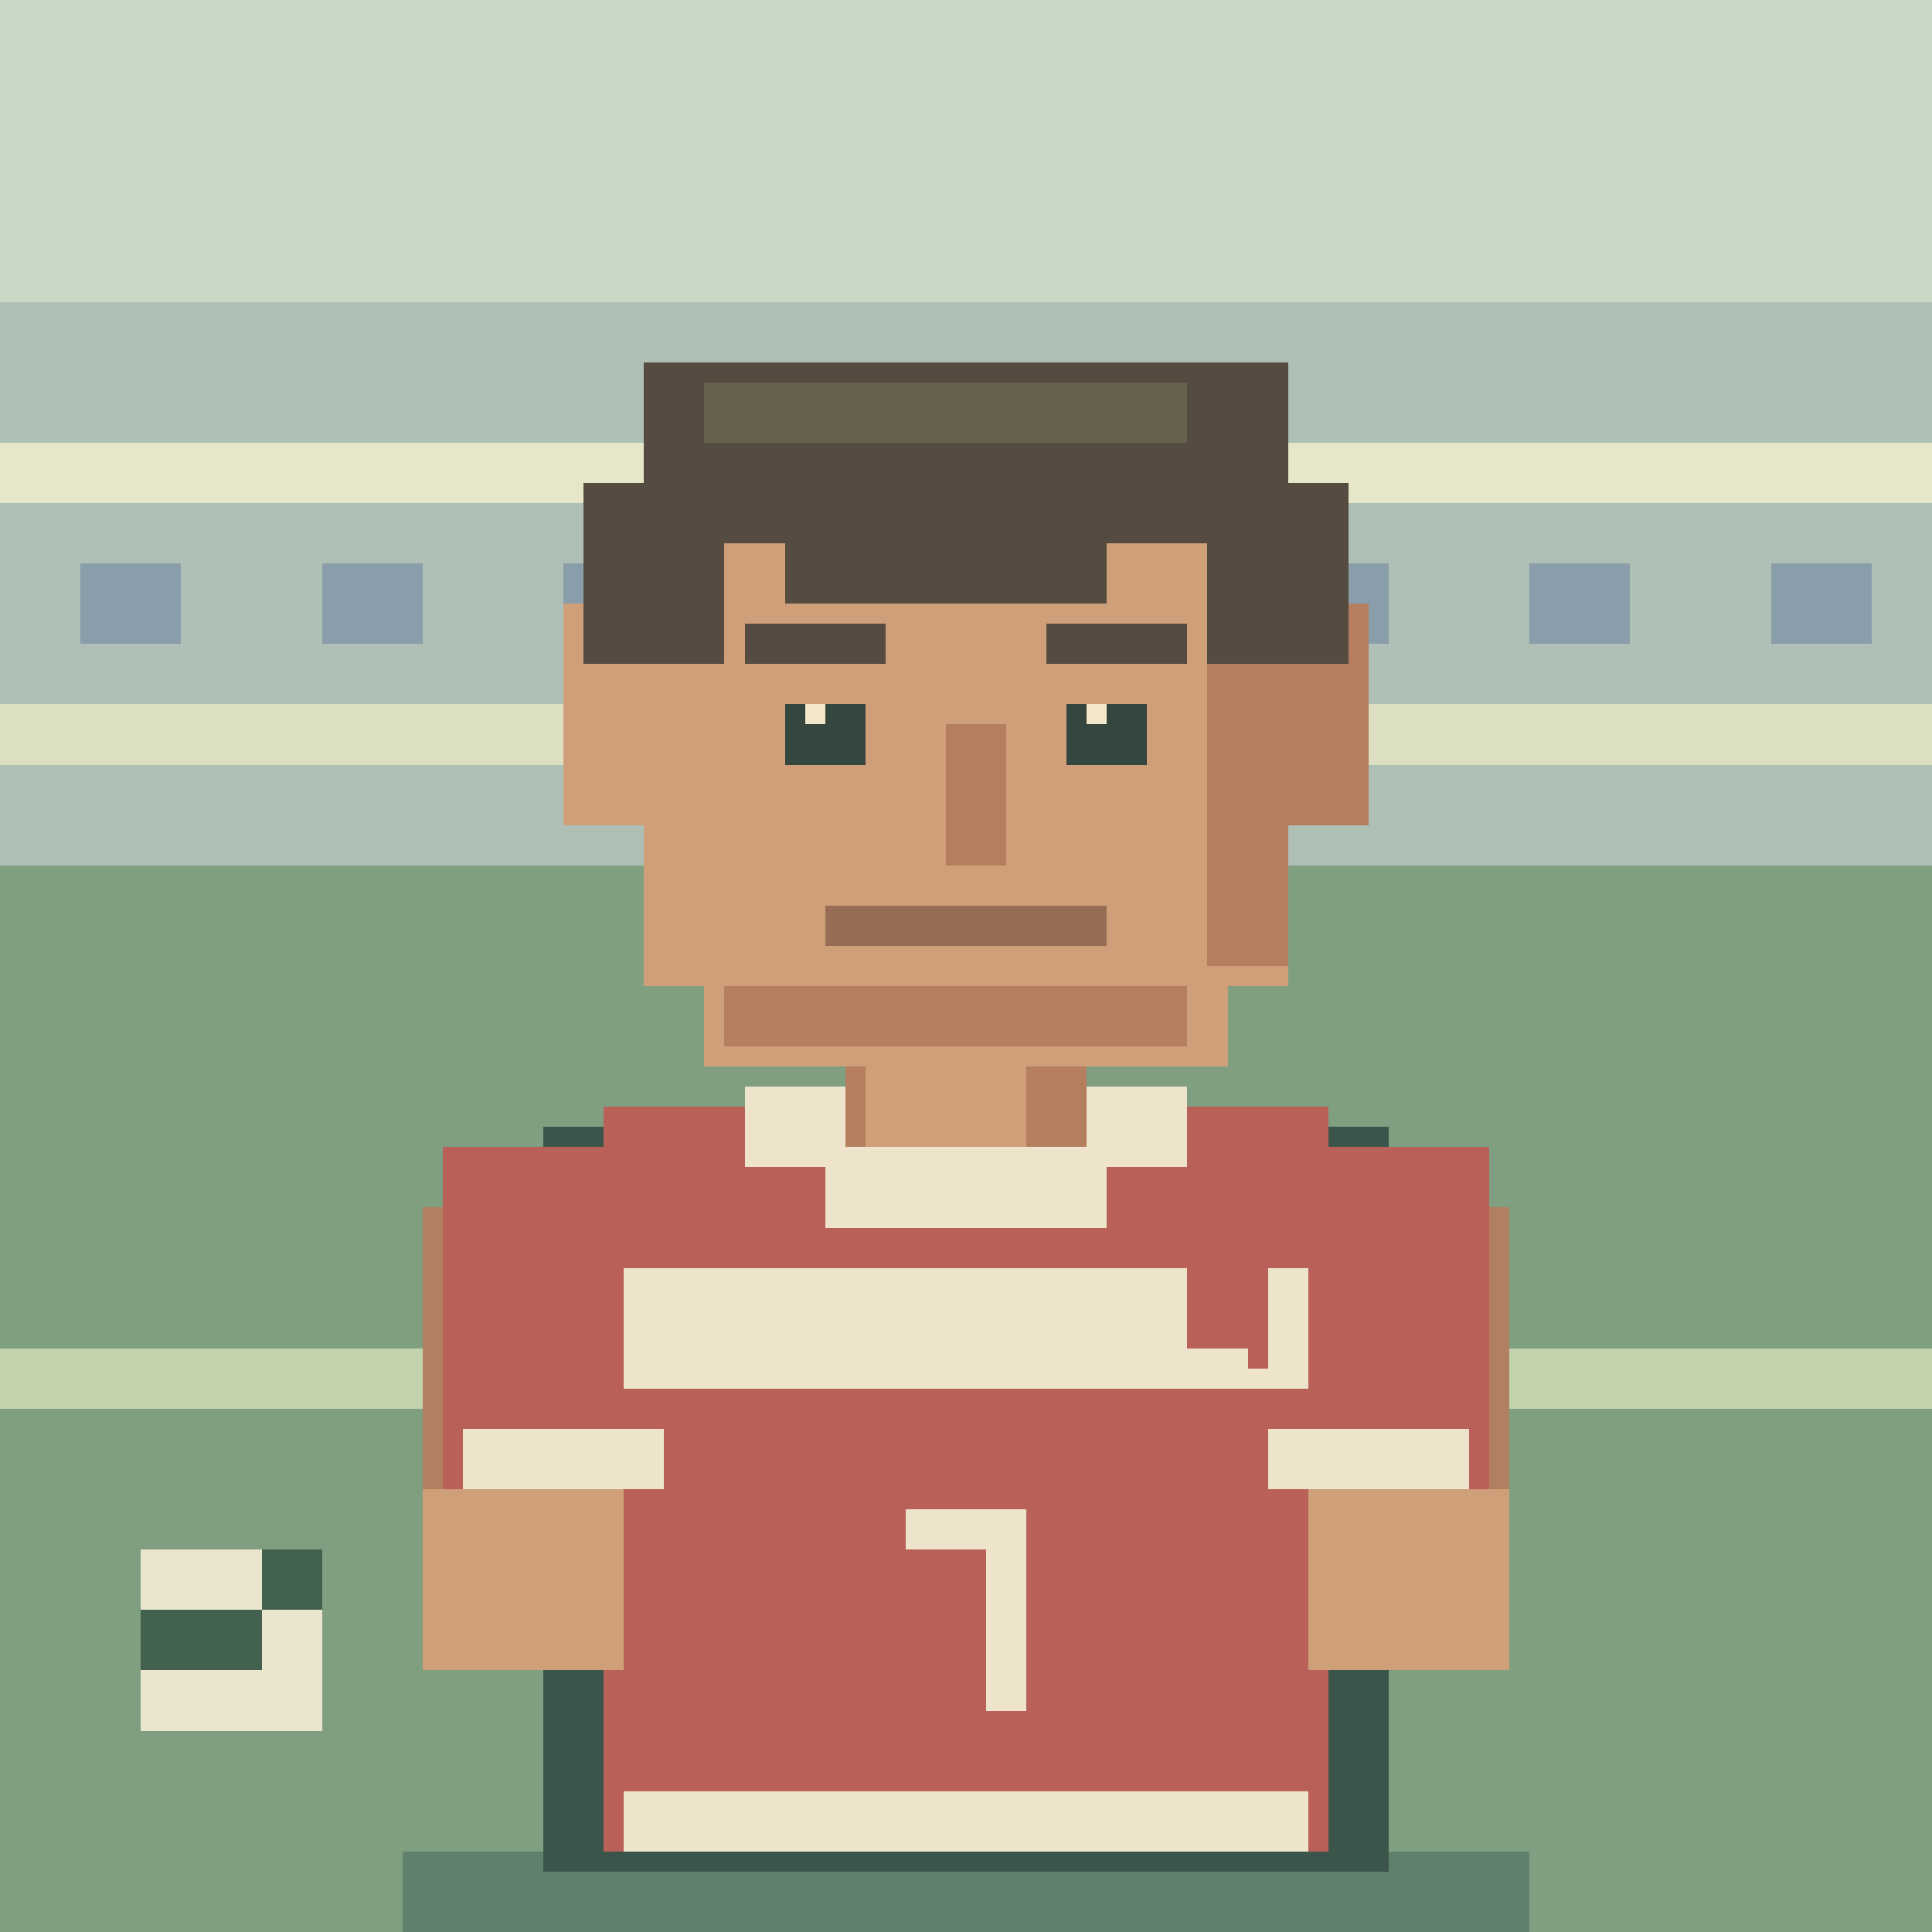
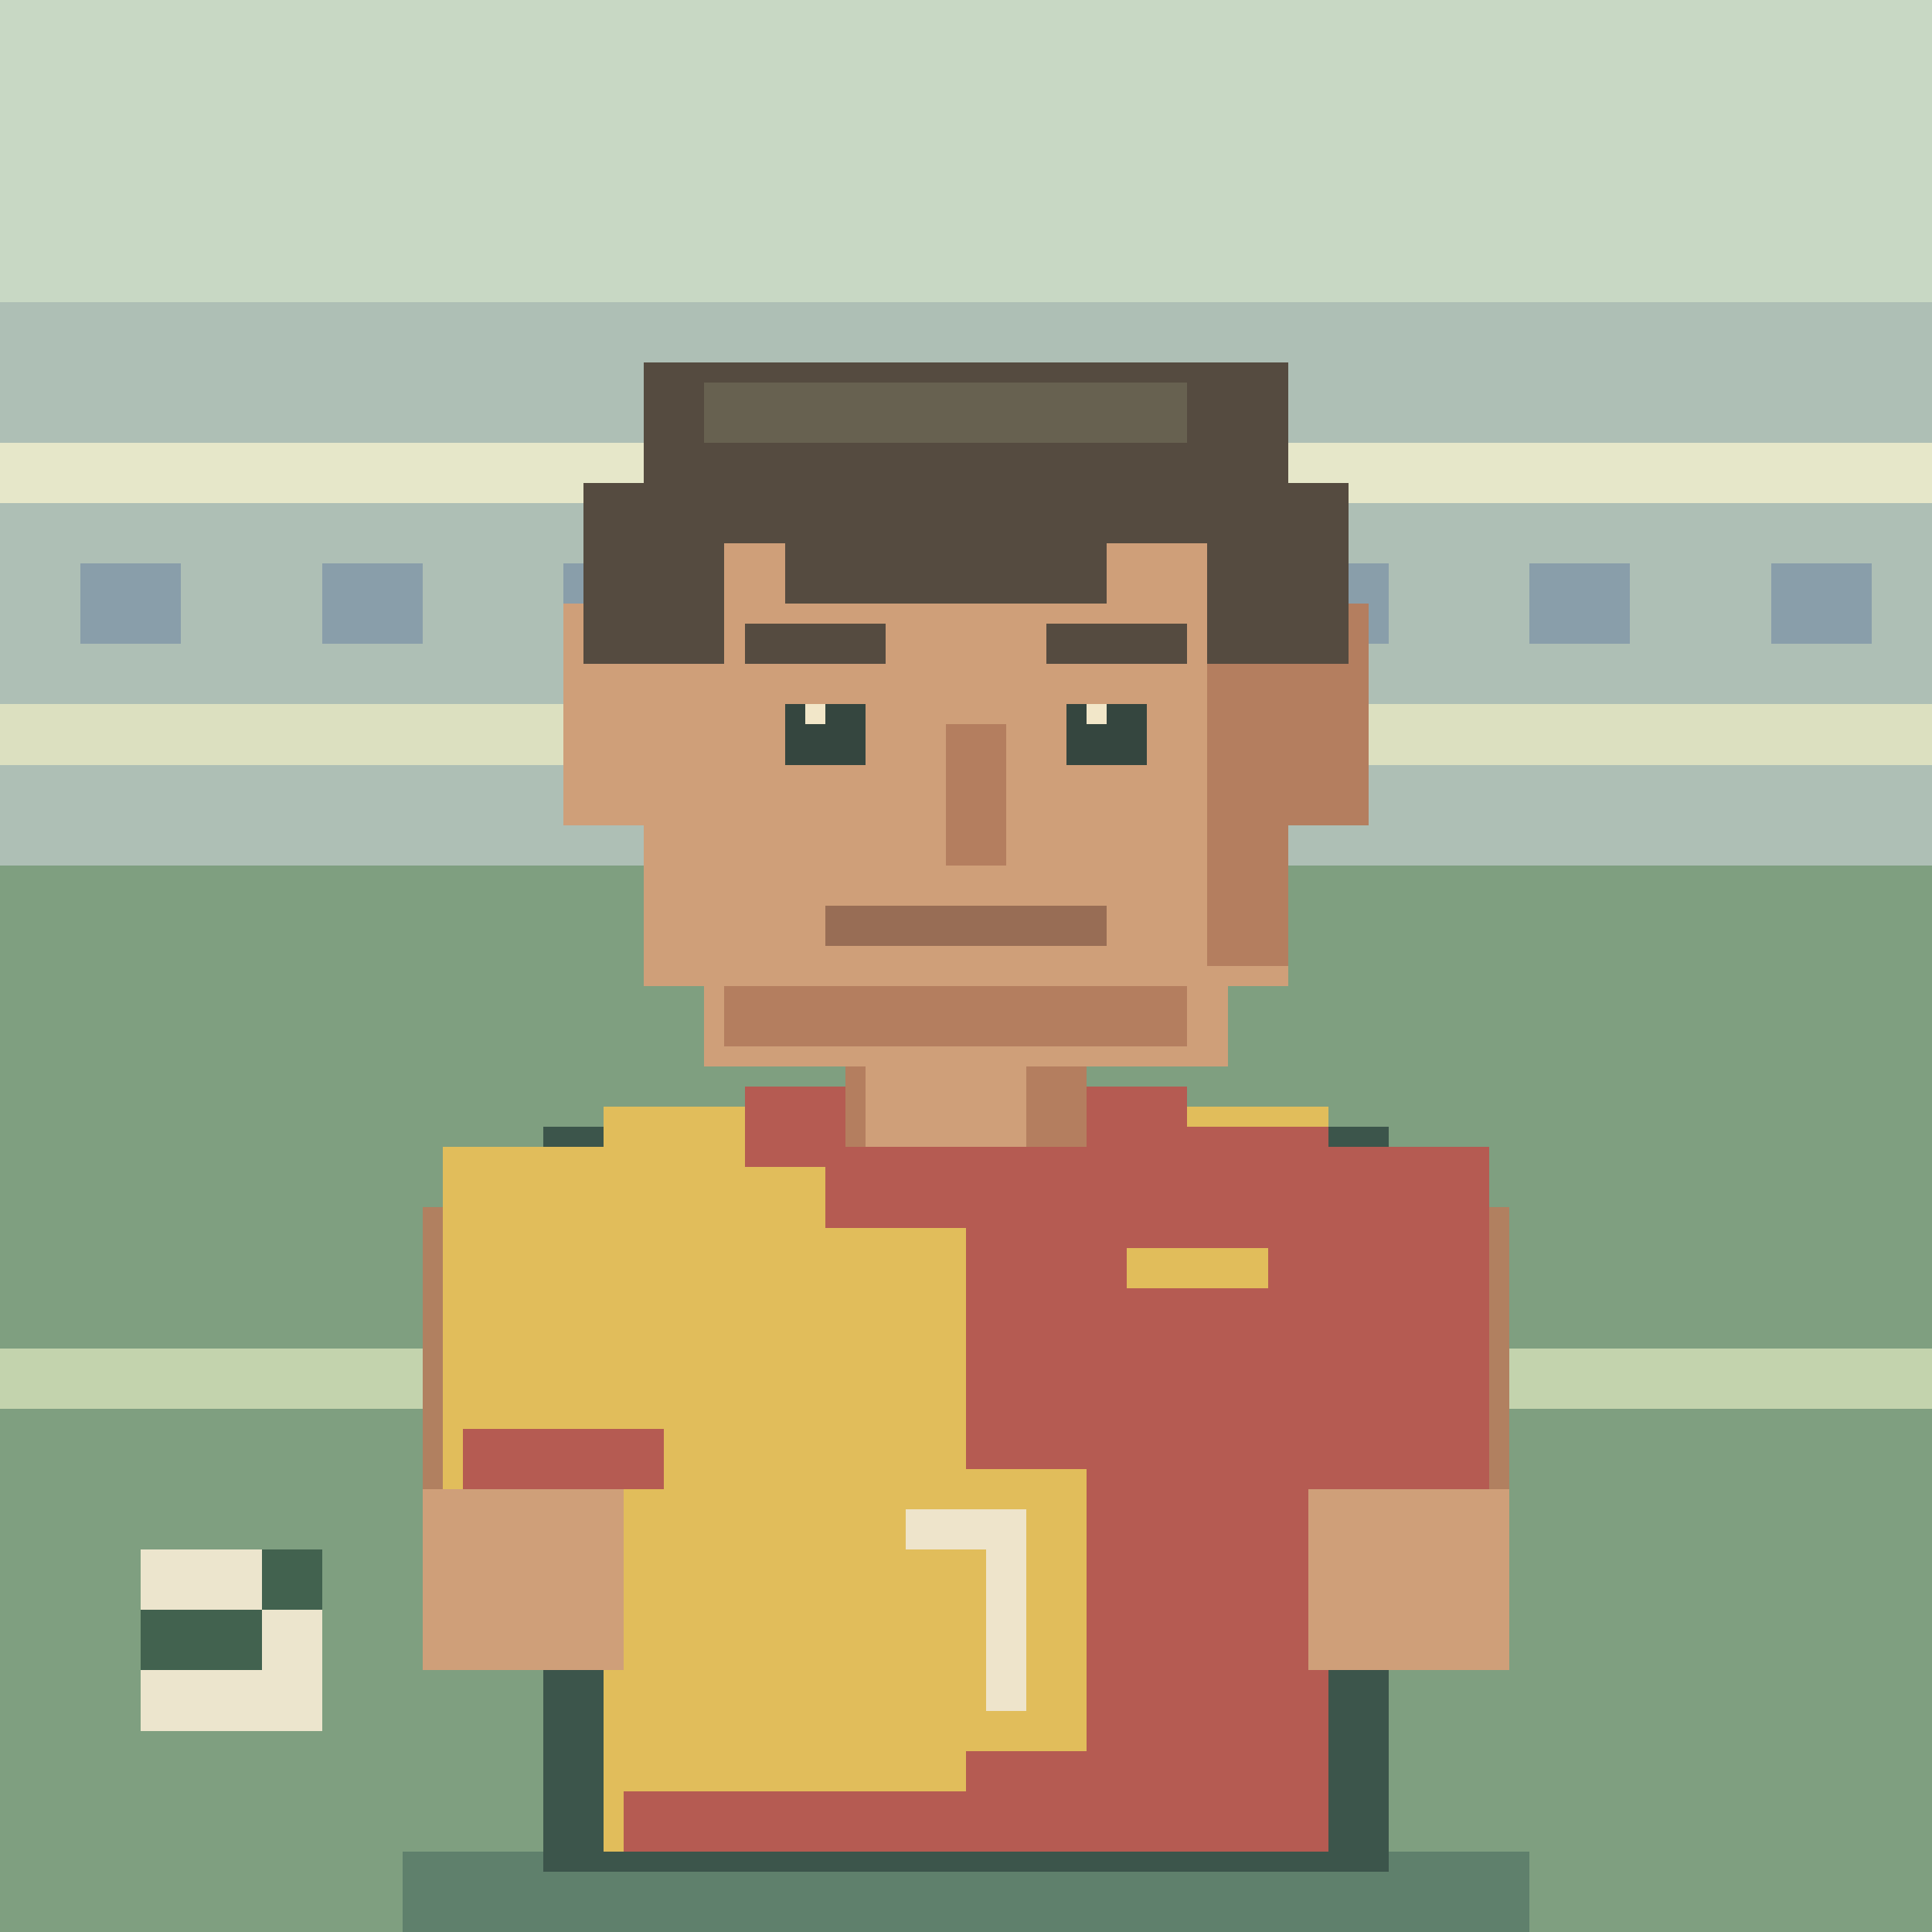
- <svg xmlns="http://www.w3.org/2000/svg" viewBox="0 0 96 96" width="96" height="96" role="img" aria-label="Arif Erdem — Türkiye milli formasıyla temsili piksel portre" shape-rendering="crispEdges">
+ <svg xmlns="http://www.w3.org/2000/svg" viewBox="0 0 96 96" width="96" height="96" role="img" aria-label="Arif Erdem — Galatasaray tarihî kulüp renkleriyle temsili piksel portre" shape-rendering="crispEdges">
  <rect x="0" y="0" width="96" height="96" fill="#c8d8c4" />
  <rect x="0" y="15" width="96" height="28" fill="#aebfb5" />
  <rect x="0" y="22" width="96" height="3" fill="#e6e7c9" />
  <rect x="0" y="35" width="96" height="3" fill="#dce0c0" />
  <rect x="4" y="28" width="5" height="4" fill="#899eaa" />
  <rect x="16" y="28" width="5" height="4" fill="#899eaa" />
  <rect x="28" y="28" width="5" height="4" fill="#899eaa" />
  <rect x="40" y="28" width="5" height="4" fill="#899eaa" />
  <rect x="52" y="28" width="5" height="4" fill="#899eaa" />
  <rect x="64" y="28" width="5" height="4" fill="#899eaa" />
  <rect x="76" y="28" width="5" height="4" fill="#899eaa" />
  <rect x="88" y="28" width="5" height="4" fill="#899eaa" />
  <rect x="0" y="43" width="96" height="53" fill="#7f9f80" />
  <rect x="0" y="67" width="96" height="3" fill="#c3d3ad" />
  <rect x="46" y="43" width="4" height="53" fill="#c3d3ad" />
  <rect x="20" y="92" width="56" height="4" fill="#5f806c" />
  <rect x="27" y="56" width="42" height="37" fill="#3c554b" />
  <rect x="21" y="60" width="11" height="23" fill="#b18060" />
  <rect x="64" y="60" width="11" height="23" fill="#b18060" />
-   <rect x="22" y="57" width="13" height="17" fill="#b96058" />
-   <rect x="61" y="57" width="13" height="17" fill="#b96058" />
-   <rect x="30" y="55" width="36" height="37" fill="#b96058" />
-   <rect x="23" y="71" width="10" height="3" fill="#eee4cb" />
-   <rect x="63" y="71" width="10" height="3" fill="#eee4cb" />
-   <rect x="31" y="63" width="34" height="6" fill="#eee4cb" />
-   <rect x="37" y="54" width="22" height="4" fill="#eee4cb" />
-   <rect x="41" y="58" width="14" height="3" fill="#eee4cb" />
-   <rect x="31" y="89" width="34" height="3" fill="#eee4cb" />
-   <rect x="56" y="62" width="7" height="2" fill="#b96058" />
-   <rect x="56" y="64" width="7" height="2" fill="#eee4cb" />
-   <rect x="56" y="66" width="7" height="2" fill="#b96058" />
+   <rect x="22" y="57" width="13" height="17" fill="#e1bd5b" />
+   <rect x="61" y="57" width="13" height="17" fill="#e1bd5b" />
+   <rect x="30" y="55" width="36" height="37" fill="#e1bd5b" />
+   <rect x="23" y="71" width="10" height="3" fill="#b55b52" />
+   <rect x="63" y="71" width="10" height="3" fill="#b55b52" />
+   <rect x="48" y="56" width="18" height="36" fill="#b55b52" />
+   <rect x="61" y="57" width="13" height="17" fill="#b55b52" />
+   <rect x="37" y="54" width="22" height="4" fill="#b55b52" />
+   <rect x="41" y="58" width="14" height="3" fill="#b55b52" />
+   <rect x="31" y="89" width="34" height="3" fill="#b55b52" />
+   <rect x="56" y="62" width="7" height="2" fill="#e1bd5b" />
+   <rect x="56" y="64" width="7" height="2" fill="#b55b52" />
  <rect x="21" y="74" width="10" height="9" fill="#cf9f79" />
  <rect x="65" y="74" width="10" height="9" fill="#cf9f79" />
  <rect x="42" y="46" width="12" height="11" fill="#b47e5f" />
  <rect x="43" y="46" width="8" height="11" fill="#cf9f79" />
  <rect x="32" y="21" width="32" height="28" fill="#cf9f79" />
  <rect x="35" y="49" width="26" height="4" fill="#cf9f79" />
  <rect x="28" y="30" width="4" height="11" fill="#cf9f79" />
  <rect x="64" y="30" width="4" height="11" fill="#b47e5f" />
  <rect x="60" y="27" width="4" height="21" fill="#b47e5f" />
  <rect x="36" y="49" width="23" height="3" fill="#b47e5f" />
  <rect x="32" y="18" width="32" height="9" fill="#554b40" />
  <rect x="29" y="24" width="7" height="9" fill="#554b40" />
  <rect x="60" y="24" width="7" height="9" fill="#554b40" />
  <rect x="39" y="25" width="16" height="5" fill="#554b40" />
  <rect x="35" y="19" width="24" height="3" fill="#676150" />
  <rect x="37" y="31" width="7" height="2" fill="#554b40" />
  <rect x="52" y="31" width="7" height="2" fill="#554b40" />
  <rect x="39" y="35" width="4" height="3" fill="#35463f" />
  <rect x="53" y="35" width="4" height="3" fill="#35463f" />
  <rect x="40" y="35" width="1" height="1" fill="#f2e7c9" />
  <rect x="54" y="35" width="1" height="1" fill="#f2e7c9" />
  <rect x="47" y="36" width="3" height="7" fill="#b47e5f" />
  <rect x="41" y="45" width="14" height="2" fill="#986d55" />
-   <rect x="42" y="73" width="12" height="14" fill="#b96058" />
+   <rect x="42" y="73" width="12" height="14" fill="#e1bd5b" />
  <rect x="45" y="75" width="2" height="2" fill="#eee4cb" />
  <rect x="47" y="75" width="2" height="2" fill="#eee4cb" />
  <rect x="49" y="75" width="2" height="2" fill="#eee4cb" />
  <rect x="49" y="77" width="2" height="2" fill="#eee4cb" />
  <rect x="49" y="79" width="2" height="2" fill="#eee4cb" />
  <rect x="49" y="81" width="2" height="2" fill="#eee4cb" />
  <rect x="49" y="83" width="2" height="2" fill="#eee4cb" />
  <rect x="7" y="77" width="9" height="9" fill="#ece5cd" />
  <rect x="10" y="80" width="3" height="3" fill="#42624f" />
  <rect x="7" y="80" width="3" height="3" fill="#42624f" />
  <rect x="13" y="77" width="3" height="3" fill="#42624f" />
-   <rect x="56" y="63" width="6" height="6" fill="#eee4cb" />
-   <rect x="59" y="63" width="4" height="4" fill="#b96058" />
-   <rect x="63" y="63" width="2" height="2" fill="#eee4cb" />
</svg>
